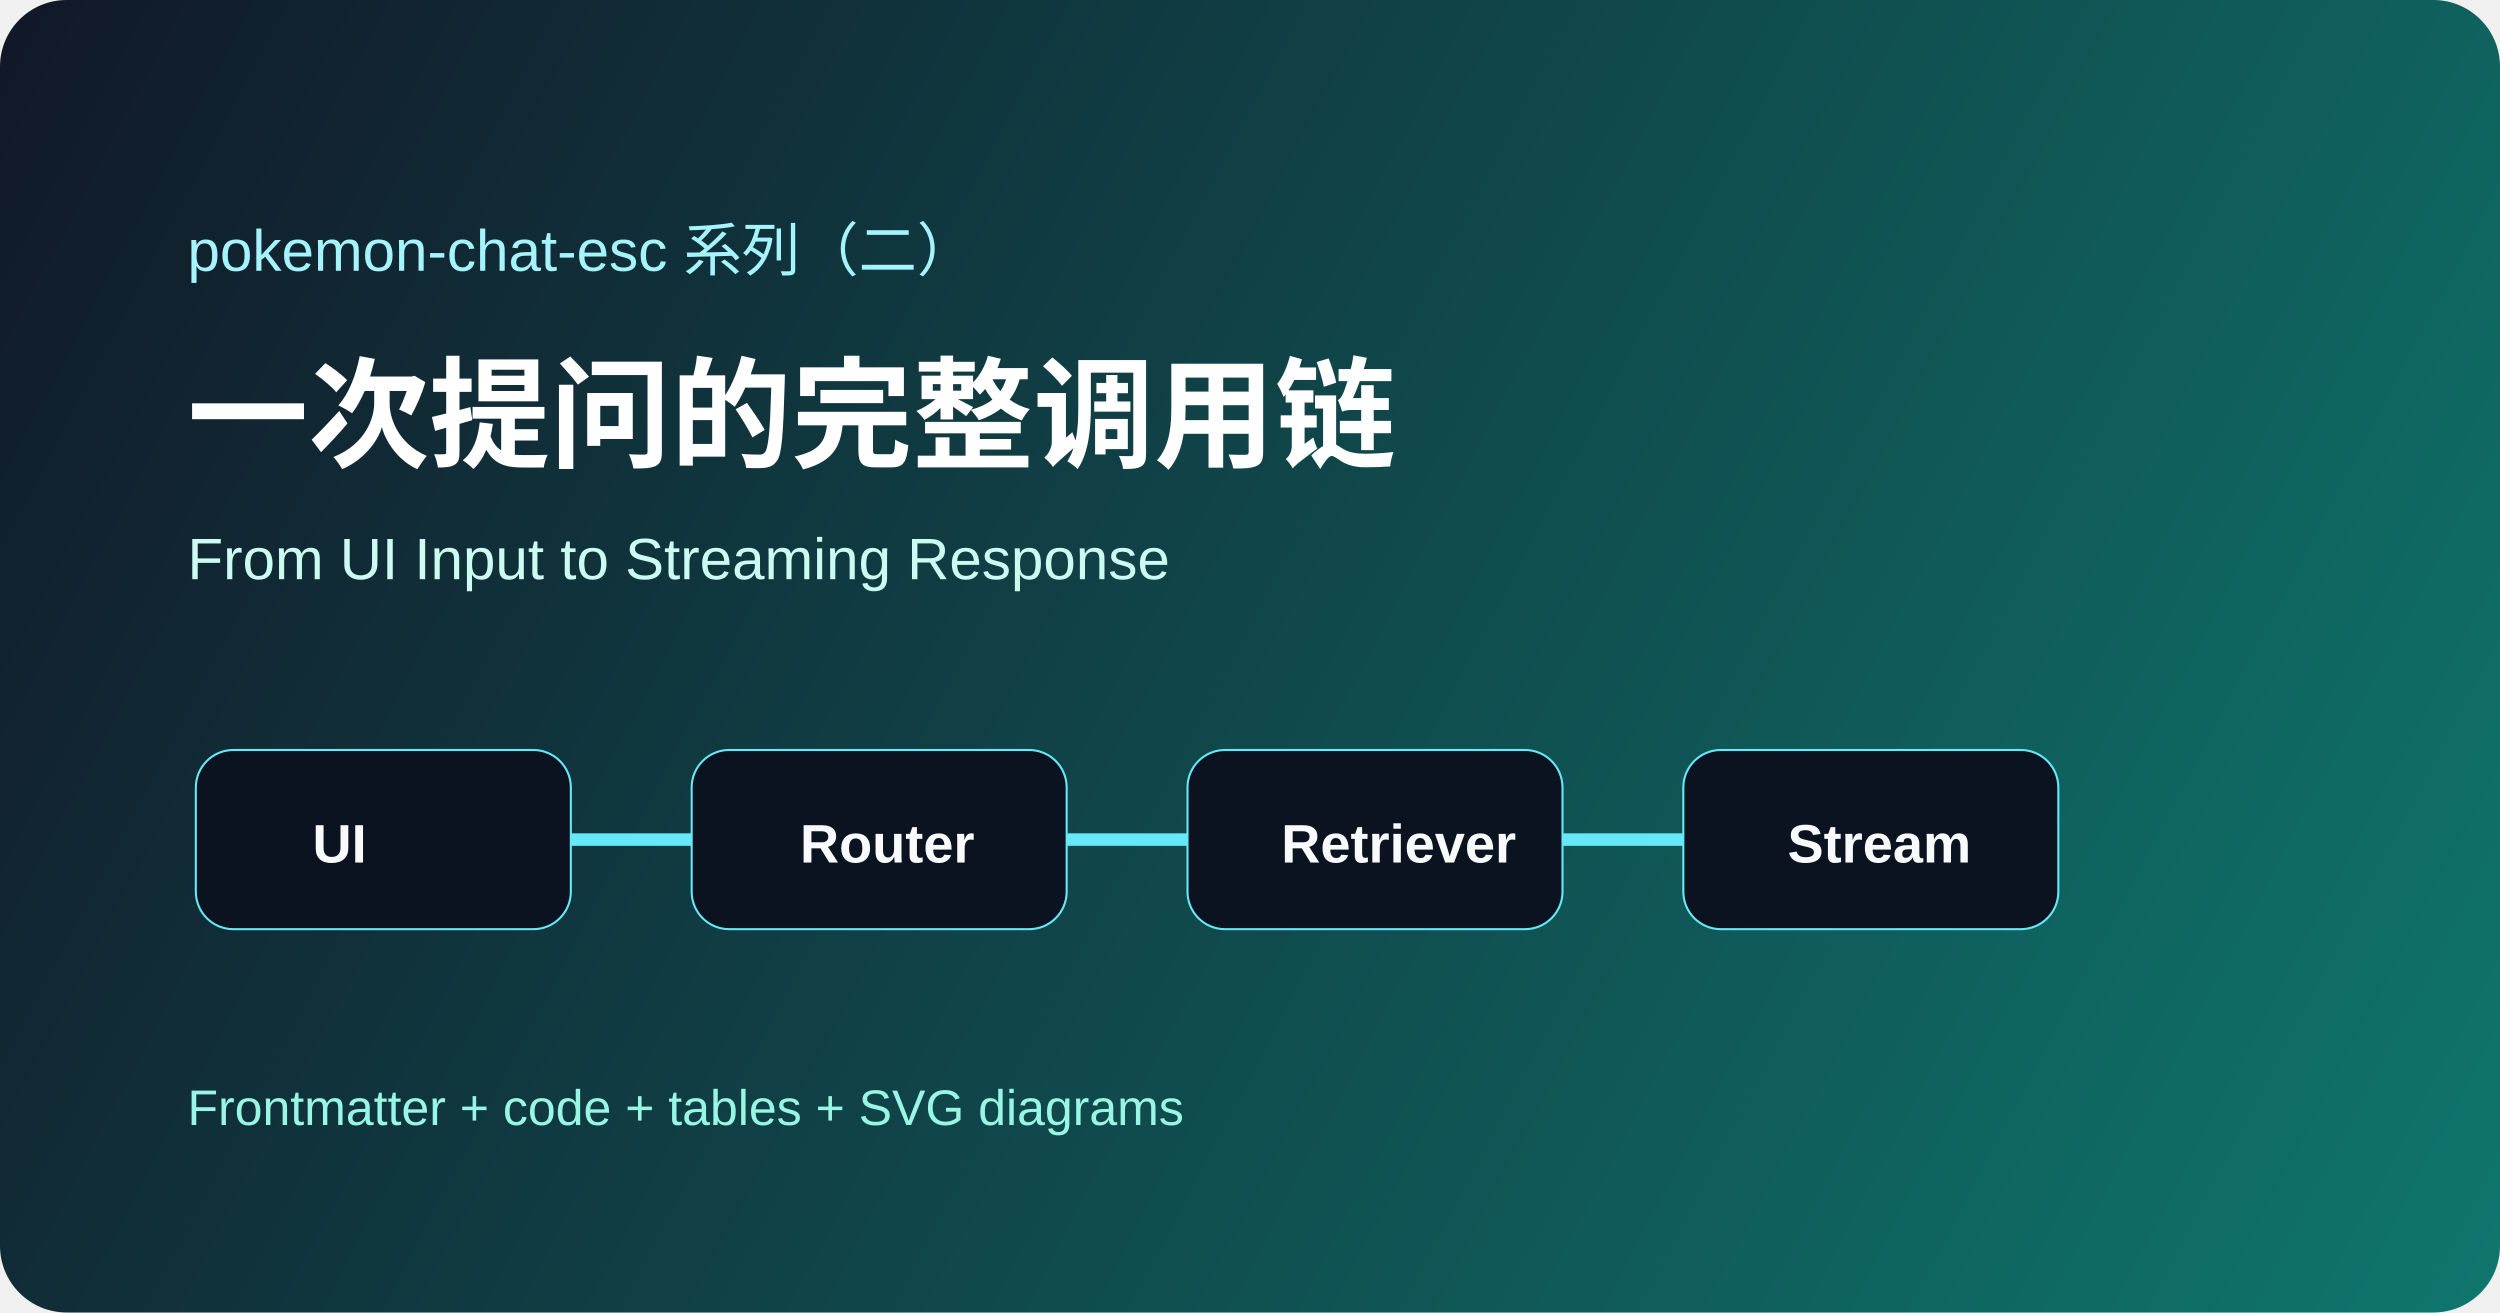
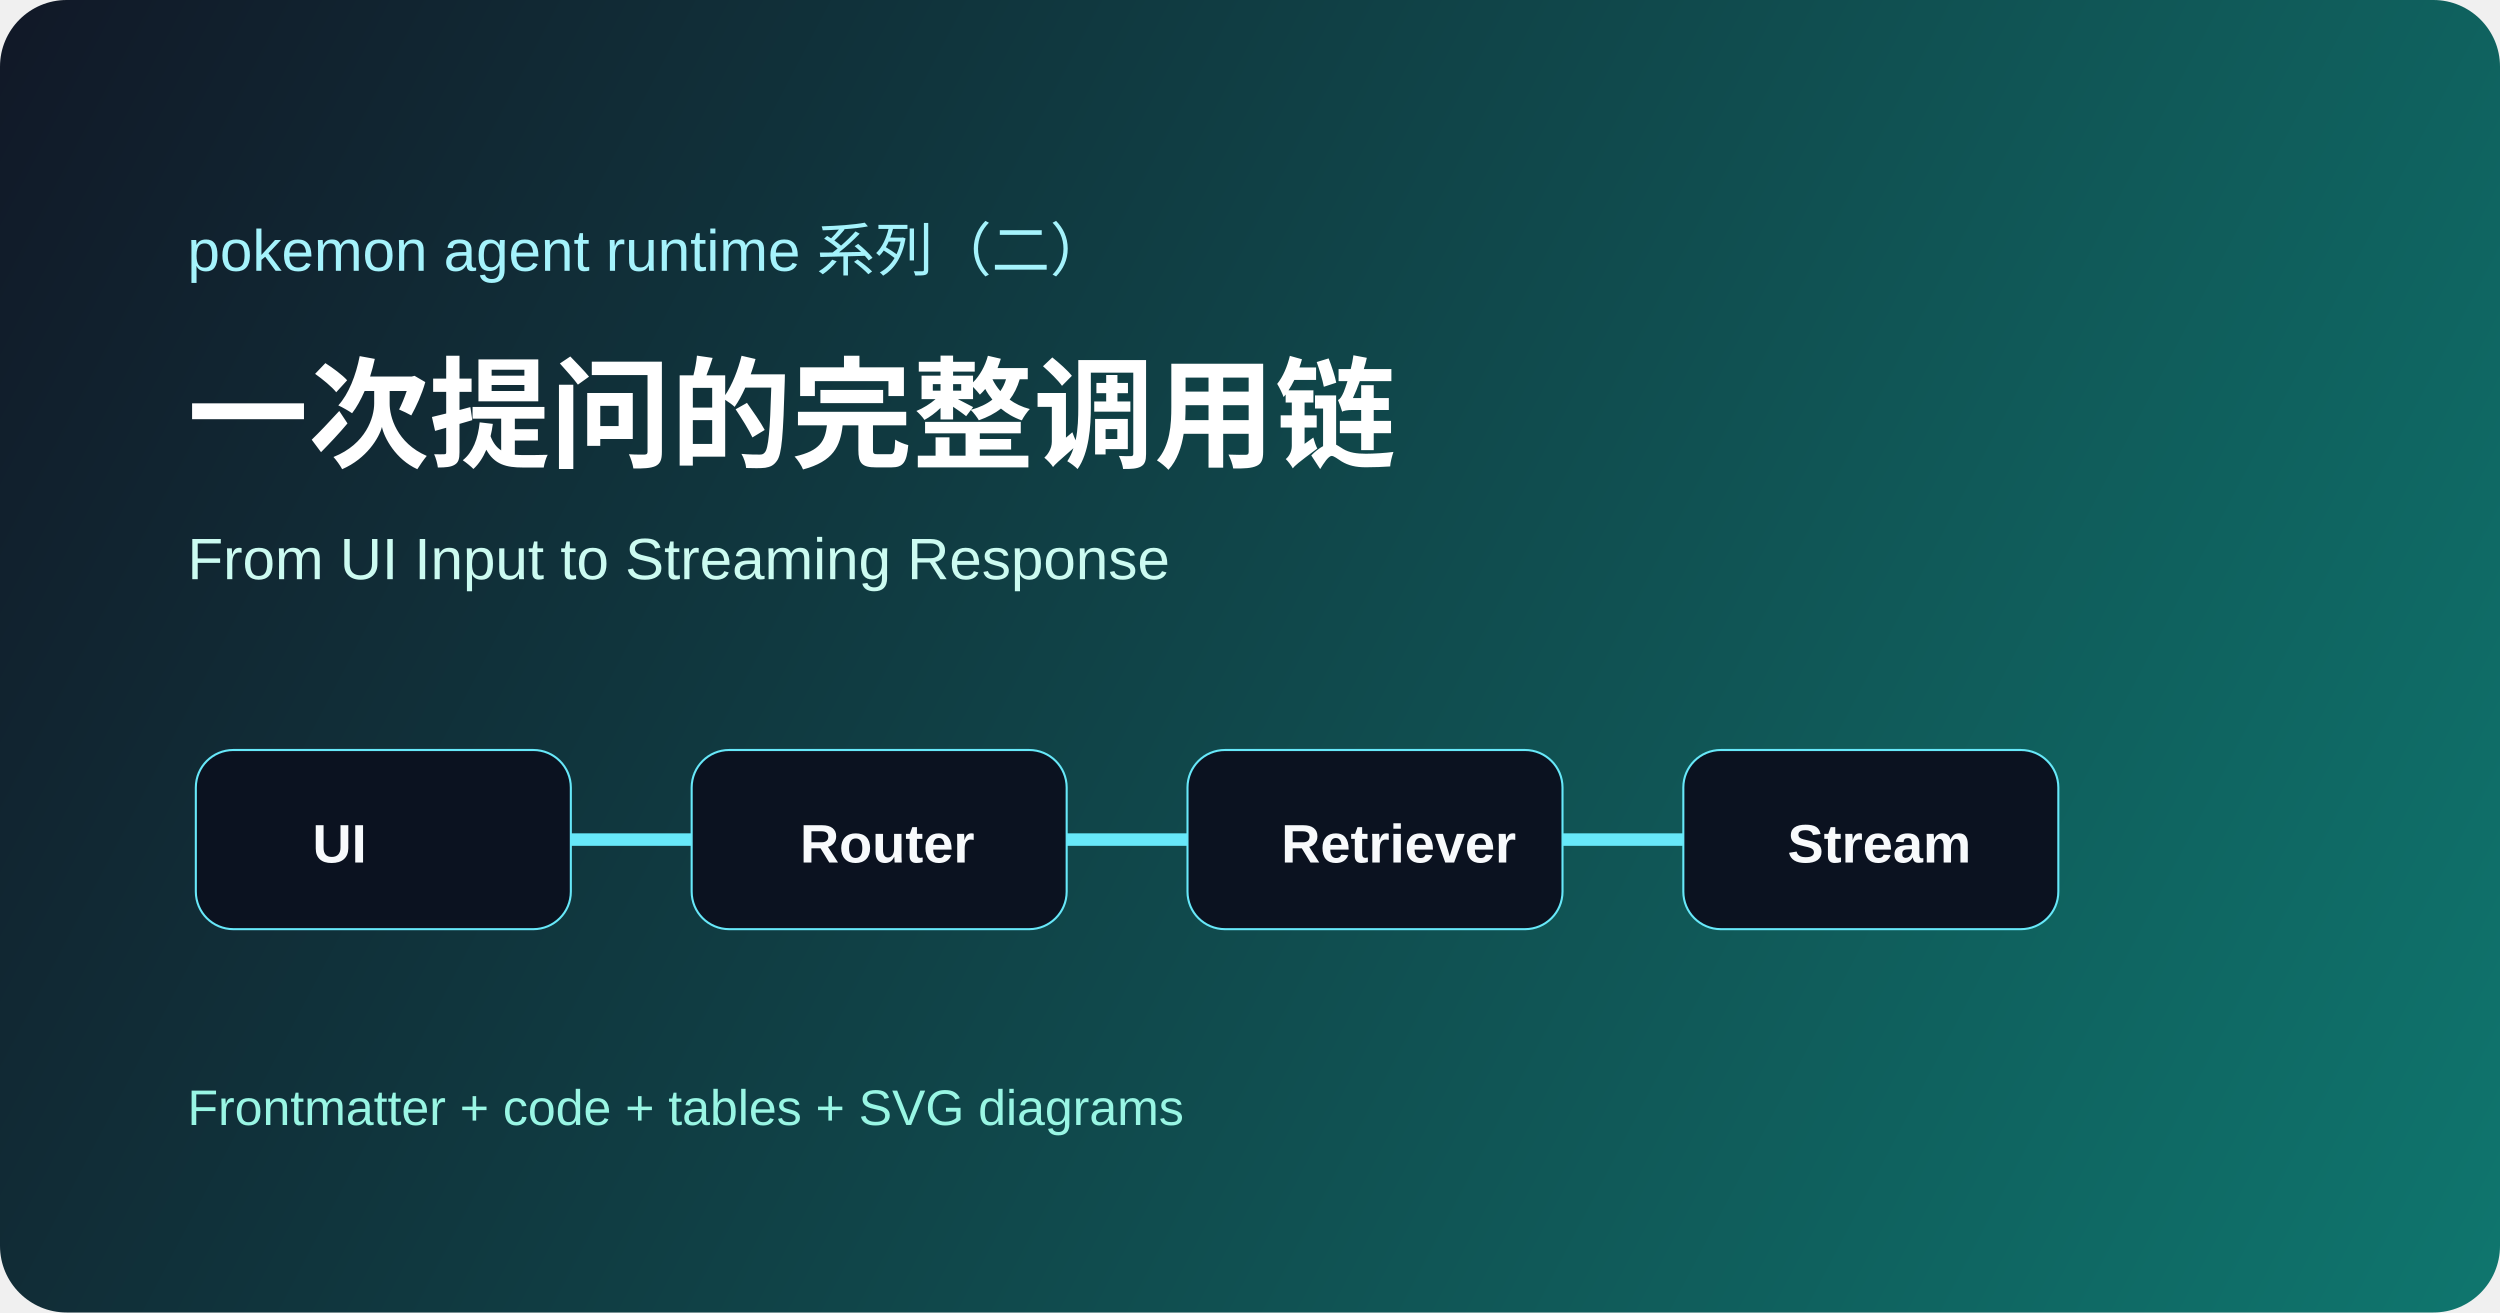
<svg xmlns="http://www.w3.org/2000/svg" width="1200" height="630" viewBox="0 0 1200 630" fill="none">
  <defs>
    <linearGradient id="bg" x1="0" y1="0" x2="1200" y2="630" gradientUnits="userSpaceOnUse">
      <stop stop-color="#111827" />
      <stop offset="1" stop-color="#0F766E" />
    </linearGradient>
  </defs>
  <rect width="1200" height="630" rx="32" fill="url(#bg)" />
-   <text x="90" y="130" fill="#A5F3FC" font-size="28" font-family="Arial, sans-serif">pokemon-chat-esc 系列（二）</text>
+   <text x="90" y="130" fill="#A5F3FC" font-size="28" font-family="Arial, sans-serif">pokemon agent runtime 系列（二）</text>
  <text x="90" y="220" fill="white" font-size="58" font-weight="700" font-family="Arial, sans-serif">一次提问的完整调用链</text>
  <text x="90" y="278" fill="#CCFBF1" font-size="28" font-family="Arial, sans-serif">From UI Input to Streaming Response</text>
  <rect x="94" y="360" width="180" height="86" rx="18" fill="#0B1220" stroke="#67E8F9" />
  <rect x="332" y="360" width="180" height="86" rx="18" fill="#0B1220" stroke="#67E8F9" />
  <rect x="570" y="360" width="180" height="86" rx="18" fill="#0B1220" stroke="#67E8F9" />
  <rect x="808" y="360" width="180" height="86" rx="18" fill="#0B1220" stroke="#67E8F9" />
  <text x="150" y="414" fill="#F8FAFC" font-size="26" font-weight="700" font-family="Arial, sans-serif">UI</text>
  <text x="384" y="414" fill="#F8FAFC" font-size="26" font-weight="700" font-family="Arial, sans-serif">Router</text>
  <text x="615" y="414" fill="#F8FAFC" font-size="26" font-weight="700" font-family="Arial, sans-serif">Retriever</text>
  <text x="858" y="414" fill="#F8FAFC" font-size="26" font-weight="700" font-family="Arial, sans-serif">Stream</text>
  <path d="M274 403H332" stroke="#67E8F9" stroke-width="6" />
  <path d="M512 403H570" stroke="#67E8F9" stroke-width="6" />
  <path d="M750 403H808" stroke="#67E8F9" stroke-width="6" />
  <text x="90" y="540" fill="#99F6E4" font-size="24" font-family="Arial, sans-serif">Frontmatter + code + tables + SVG diagrams</text>
</svg>
